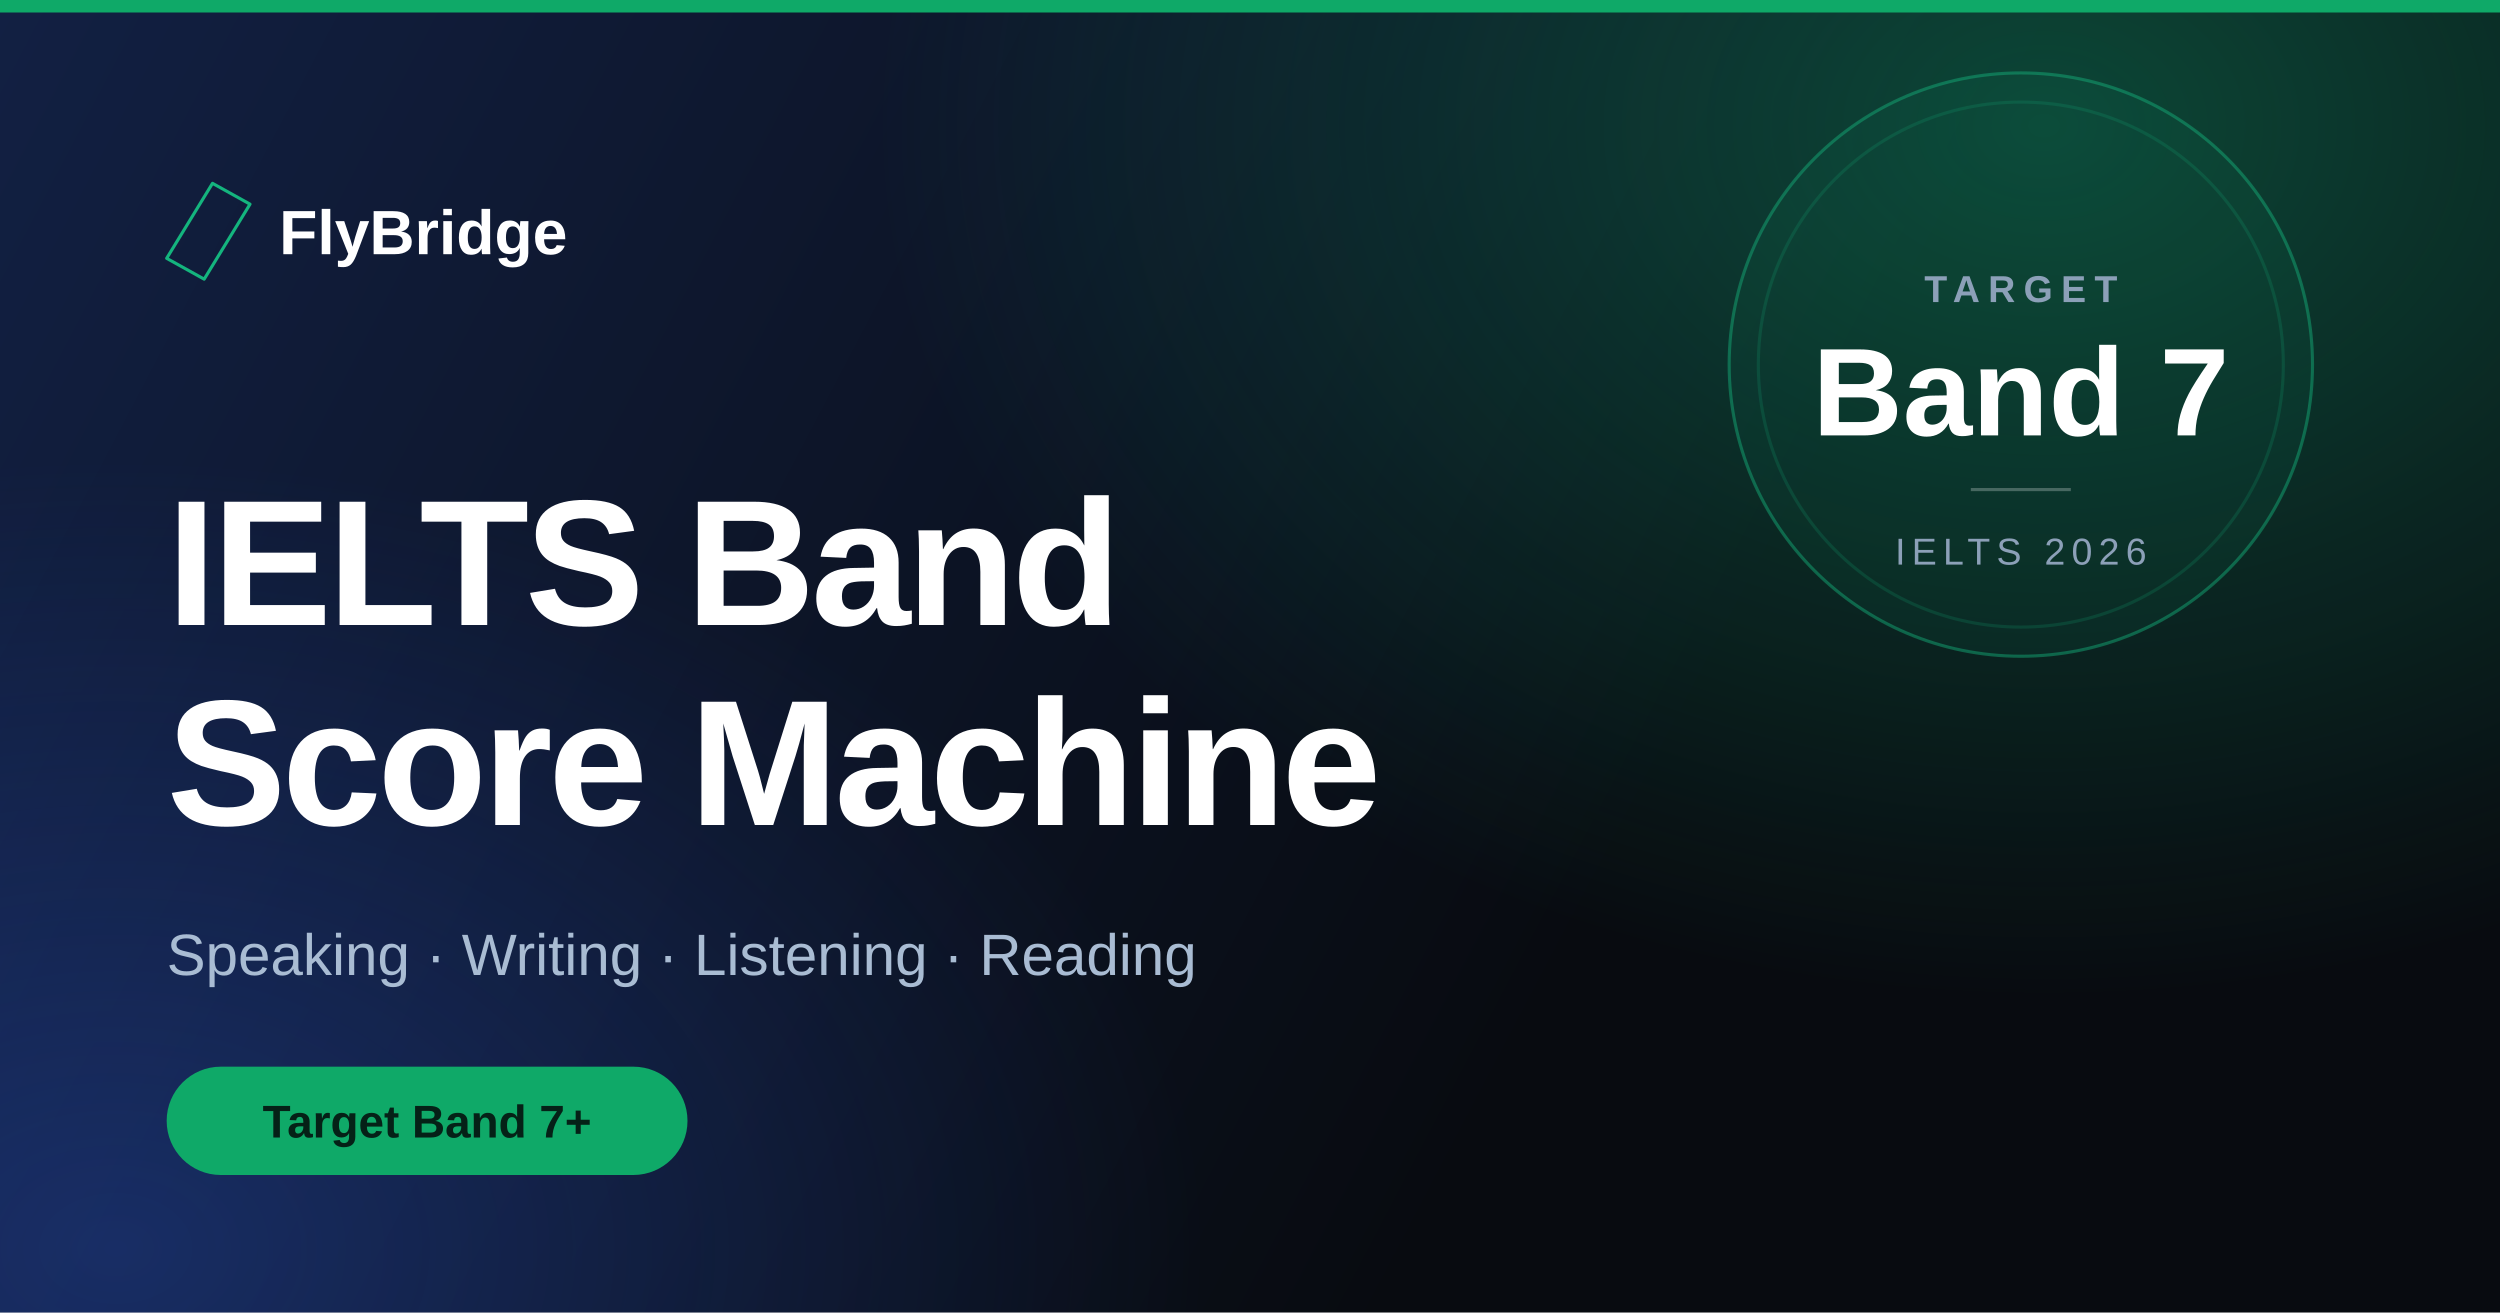
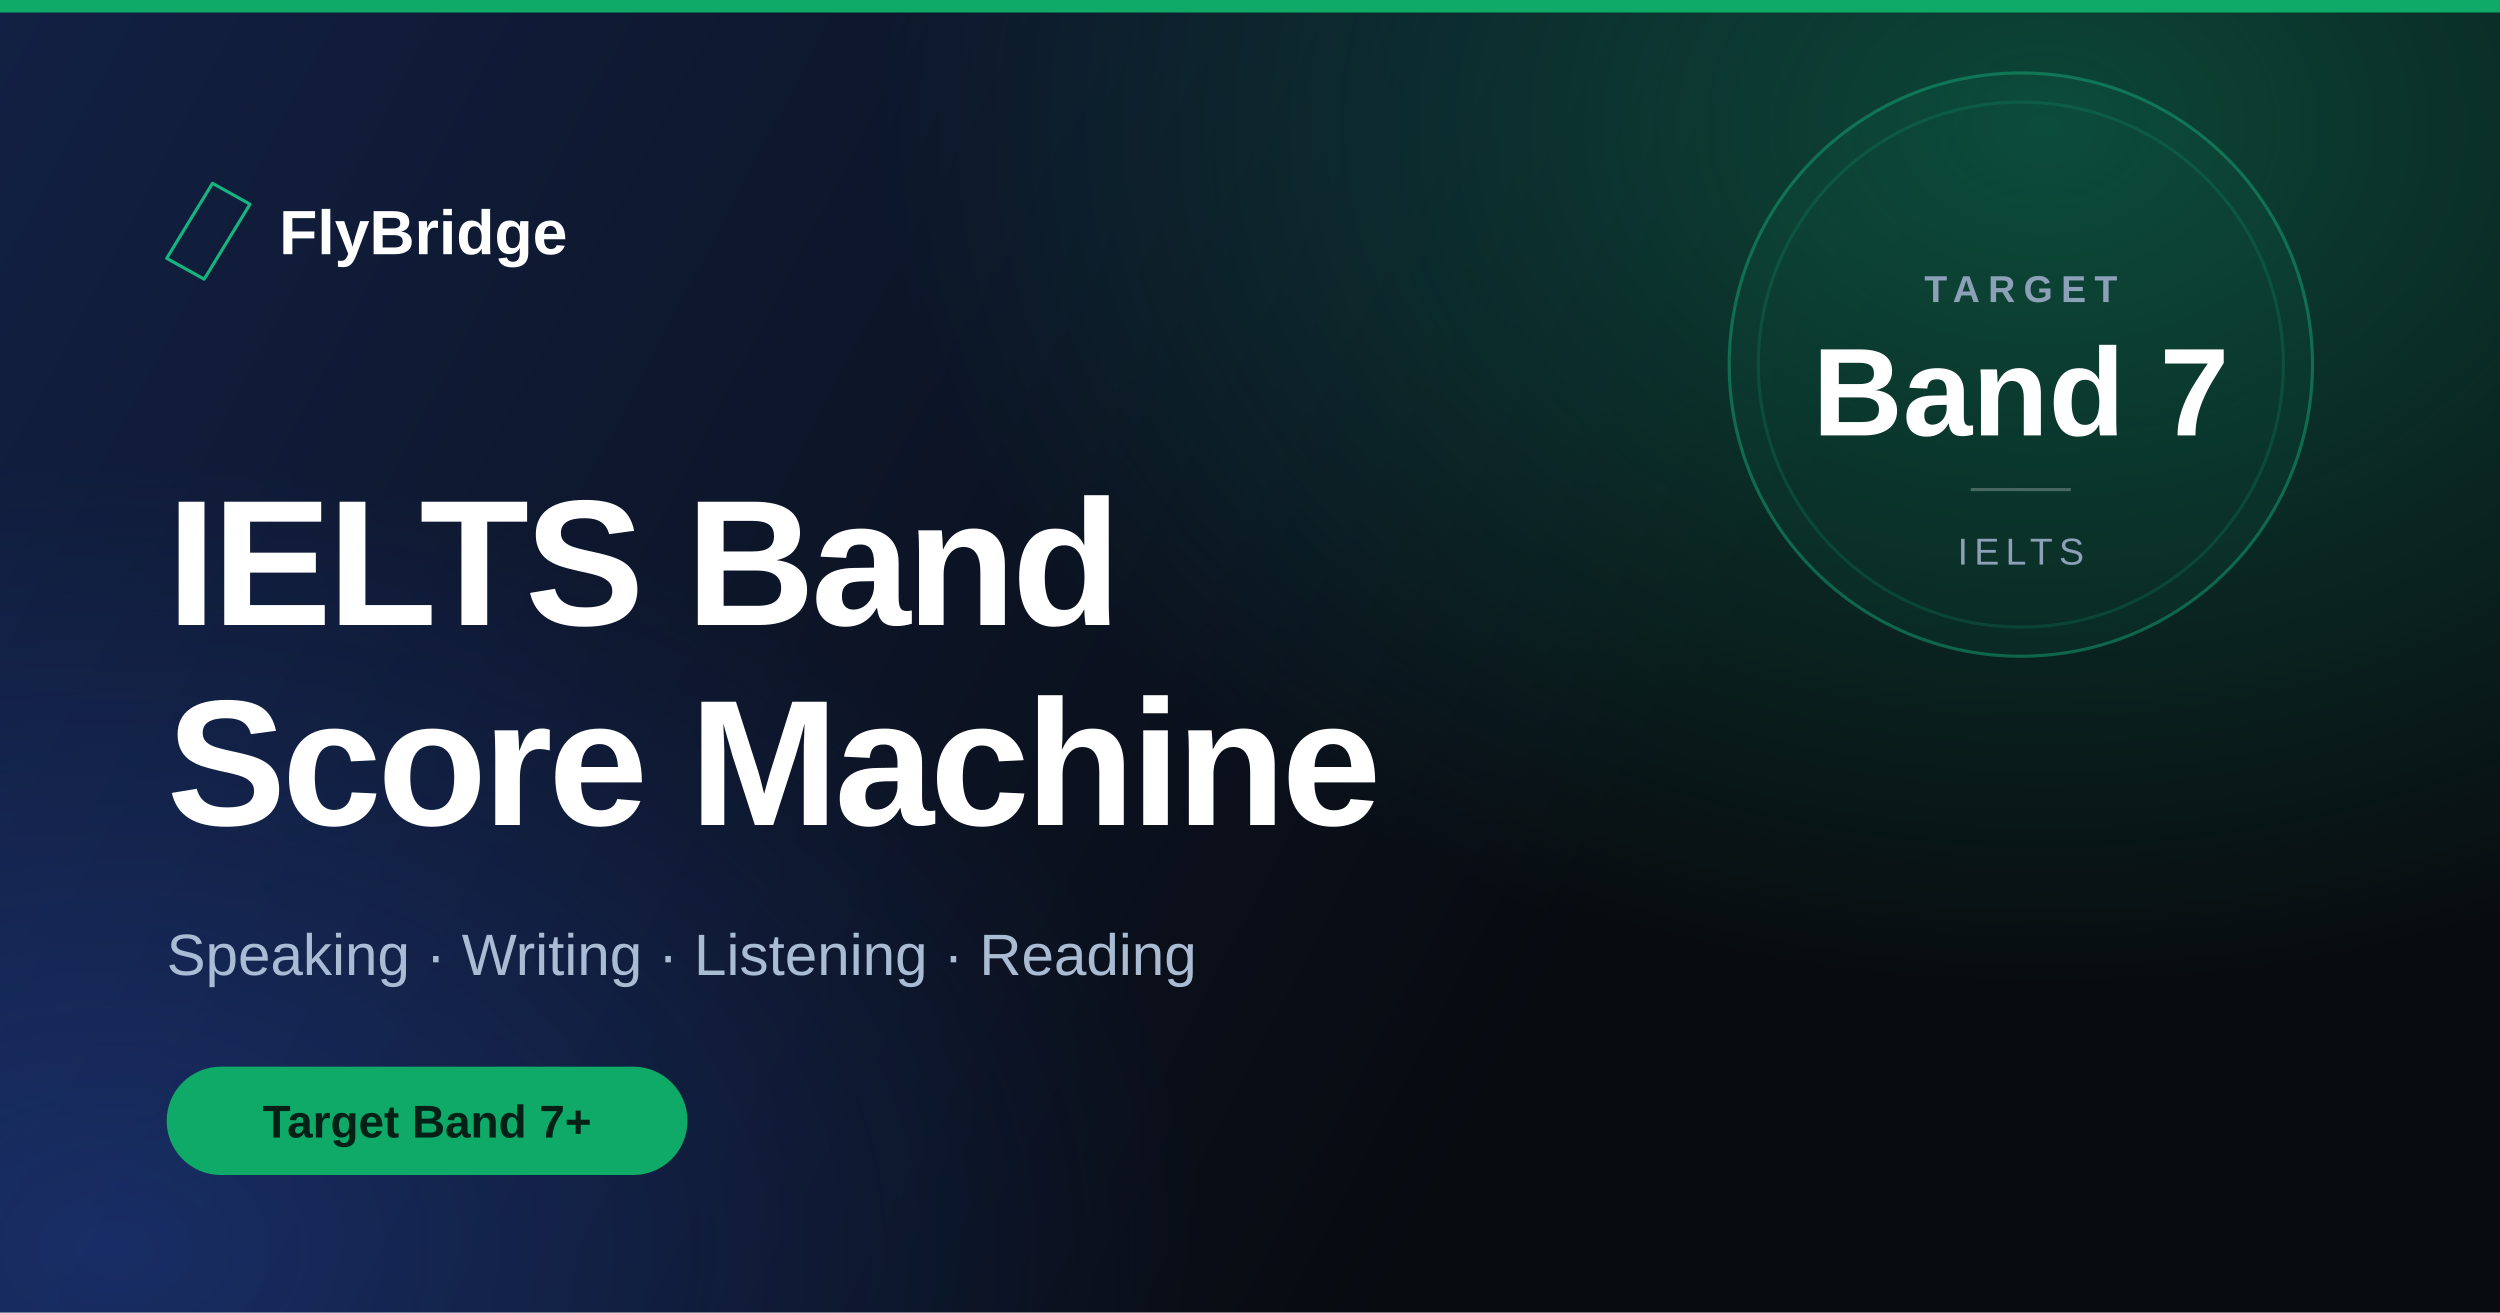
<svg xmlns="http://www.w3.org/2000/svg" width="1200" height="630" viewBox="0 0 1200 630" fill="none" role="img" aria-label="IELTS Band Score Machine">
  <defs>
    <linearGradient id="bg" x1="0" y1="0" x2="1200" y2="630" gradientUnits="userSpaceOnUse">
      <stop offset="0" stop-color="#122043" />
      <stop offset="0.65" stop-color="#080B10" />
    </linearGradient>
    <radialGradient id="glowGreen" cx="0" cy="0" r="1" gradientUnits="userSpaceOnUse" gradientTransform="translate(980 60) scale(560 420)">
      <stop offset="0" stop-color="#14B57E" stop-opacity="0.35" />
      <stop offset="1" stop-color="#14B57E" stop-opacity="0" />
    </radialGradient>
    <radialGradient id="glowBlue" cx="0" cy="0" r="1" gradientUnits="userSpaceOnUse" gradientTransform="translate(60 600) scale(520 380)">
      <stop offset="0" stop-color="#2F5FE0" stop-opacity="0.30" />
      <stop offset="1" stop-color="#2F5FE0" stop-opacity="0" />
    </radialGradient>
  </defs>
  <rect width="1200" height="630" fill="url(#bg)" />
  <rect width="1200" height="630" fill="url(#glowGreen)" />
  <rect width="1200" height="630" fill="url(#glowBlue)" />
  <rect x="0" y="0" width="1200" height="6" fill="#0FA968" />
  <g transform="translate(80 84)">
    <path d="M0 40L22 4L40 14L18 50Z" stroke="#14B57E" stroke-width="1.5" stroke-linejoin="round" />
    <text x="54" y="38" fill="#FFFFFF" font-family="'Inter Variable', Arial, sans-serif" font-size="30" font-weight="600">FlyBridge</text>
  </g>
  <text x="80" y="300" fill="#FFFFFF" font-family="'Inter Variable', Arial, sans-serif" font-size="86" font-weight="700" letter-spacing="-2">IELTS Band</text>
  <text x="80" y="396" fill="#FFFFFF" font-family="'Inter Variable', Arial, sans-serif" font-size="86" font-weight="700" letter-spacing="-2">Score Machine</text>
  <text x="80" y="468" fill="#A9BCD3" font-family="'Inter Variable', Arial, sans-serif" font-size="28" font-weight="500">Speaking · Writing · Listening · Reading</text>
  <g transform="translate(80 512)">
    <rect x="0" y="0" width="250" height="52" rx="26" fill="#0FA968" />
    <text x="125" y="34" fill="#052117" font-family="'Inter Variable', Arial, sans-serif" font-size="22" font-weight="700" text-anchor="middle">Target Band 7+</text>
  </g>
  <g transform="translate(970 175)">
    <circle cx="0" cy="0" r="140" fill="rgba(20,181,126,0.06)" stroke="#14B57E" stroke-opacity="0.45" stroke-width="1.5" />
    <circle cx="0" cy="0" r="126" fill="none" stroke="#14B57E" stroke-opacity="0.18" stroke-width="1.5" />
    <text x="0" y="-30" fill="#8CA0B8" font-family="'Inter Variable', Arial, sans-serif" font-size="18" font-weight="700" letter-spacing="4" text-anchor="middle">TARGET</text>
    <text x="0" y="34" fill="#FFFFFF" font-family="'Inter Variable', Arial, sans-serif" font-size="60" font-weight="600" text-anchor="middle">Band 7</text>
    <line x1="-24" y1="60" x2="24" y2="60" stroke="#FFFFFF" stroke-opacity="0.25" stroke-width="1.5" />
-     <text x="0" y="96" fill="#8CA0B8" font-family="'Inter Variable', Arial, sans-serif" font-size="18" font-weight="500" letter-spacing="3" text-anchor="middle">IELTS 2026</text>
+     <text x="0" y="96" fill="#8CA0B8" font-family="'Inter Variable', Arial, sans-serif" font-size="18" font-weight="500" letter-spacing="3" text-anchor="middle">IELTS</text>
  </g>
</svg>
